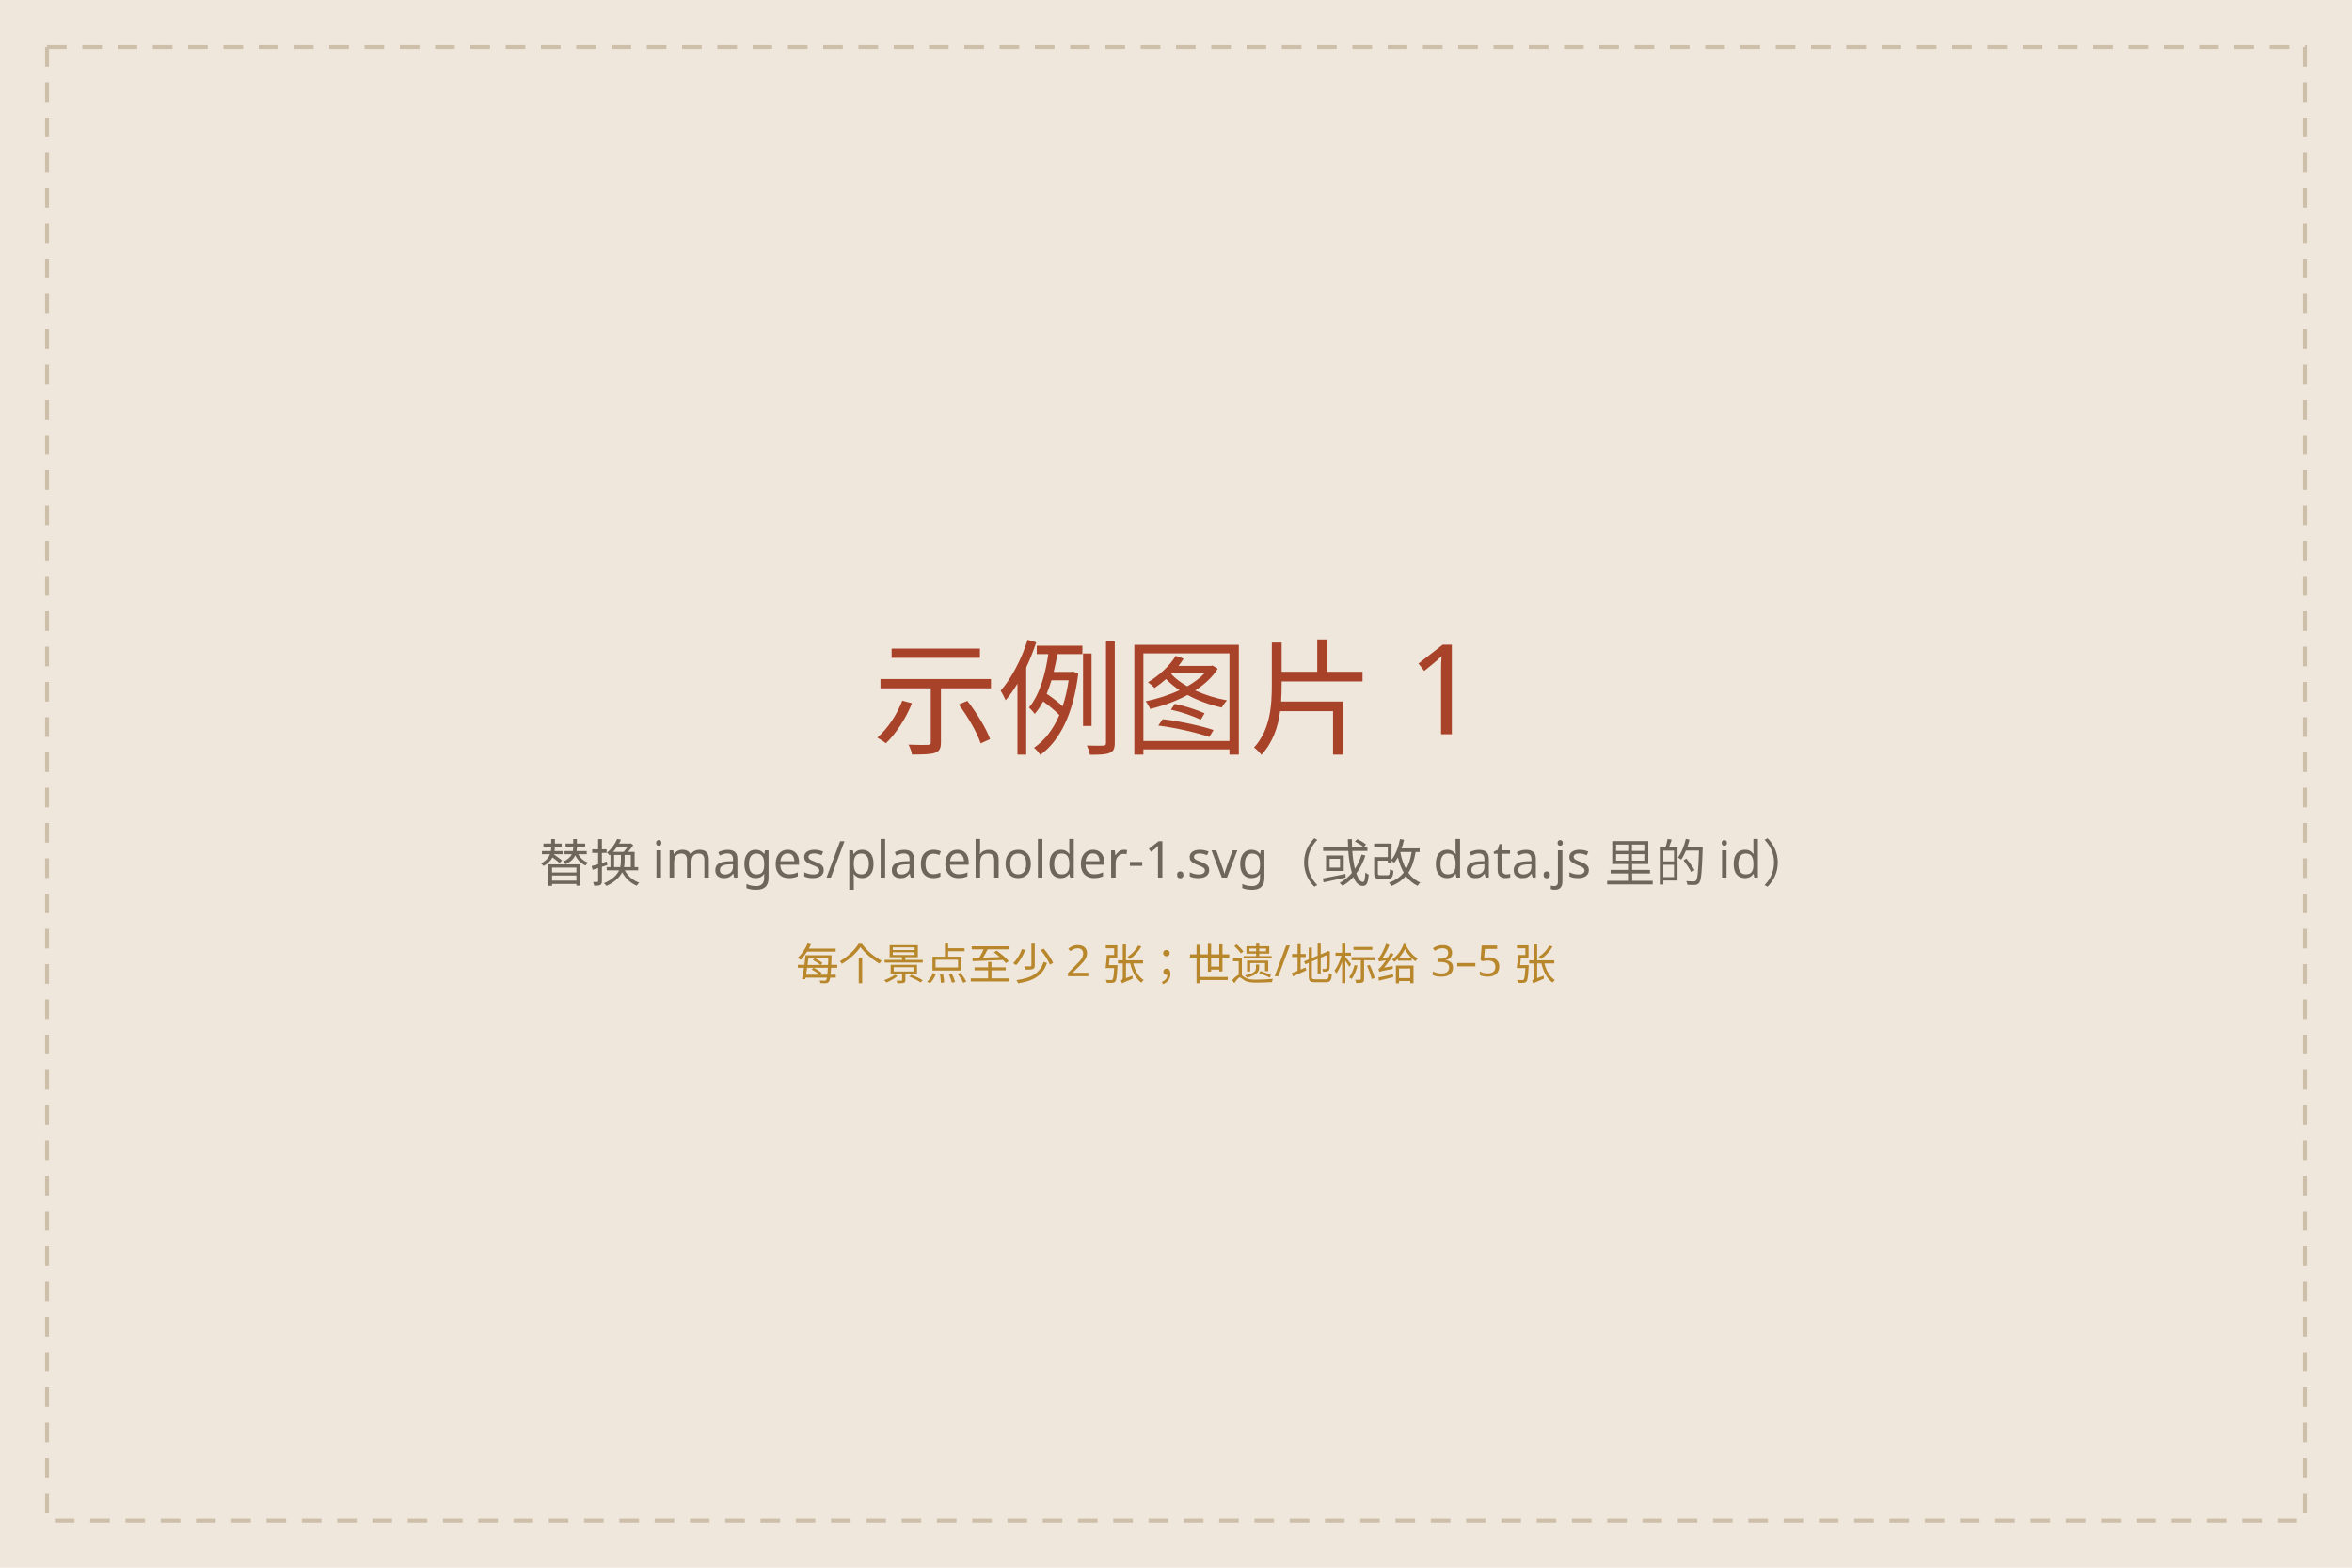
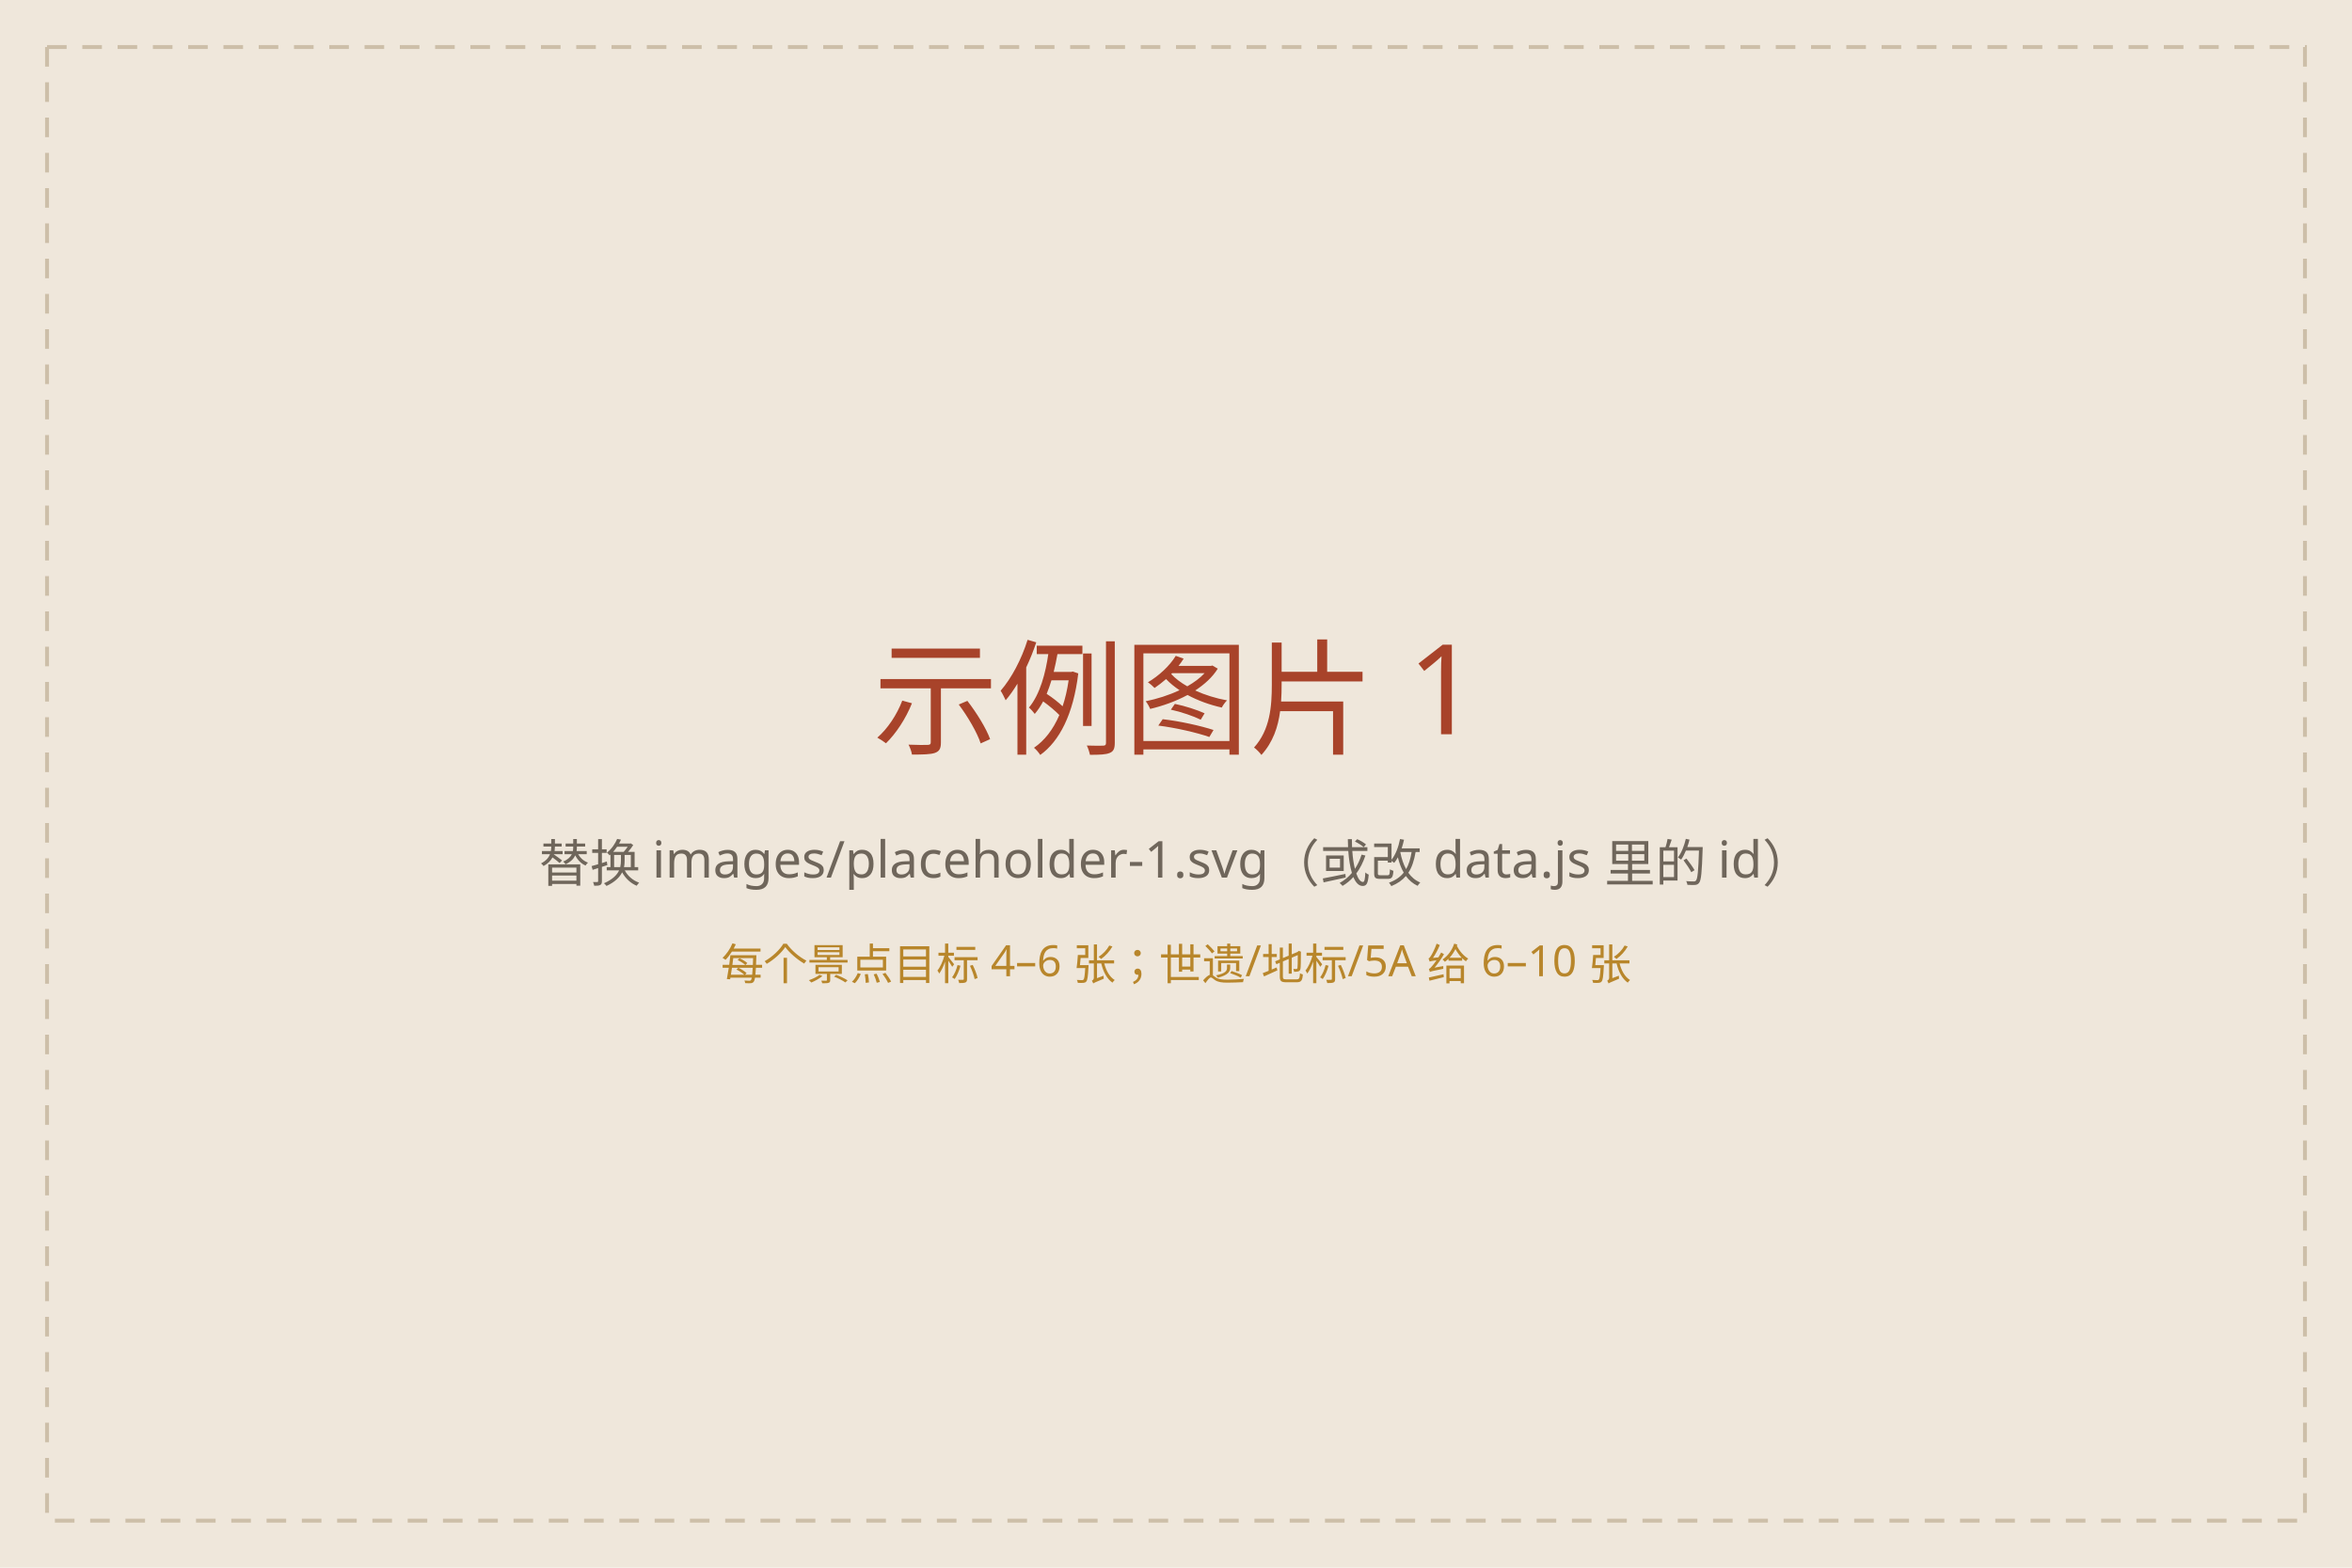
<svg xmlns="http://www.w3.org/2000/svg" width="1200" height="800" viewBox="0 0 1200 800">
  <rect width="1200" height="800" fill="#efe7db" />
  <rect x="24" y="24" width="1152" height="752" fill="none" stroke="#cdbfa9" stroke-width="2" stroke-dasharray="10 8" />
  <text x="600" y="380" text-anchor="middle" font-family="PingFang SC, Microsoft YaHei, sans-serif" font-size="64" fill="#a8432a">示例图片 1</text>
  <text x="600" y="450" text-anchor="middle" font-family="PingFang SC, Microsoft YaHei, sans-serif" font-size="26" fill="#6f665b">替换 images/placeholder-1.svg（或改 data.js 里的 id）</text>
-   <text x="600" y="500" text-anchor="middle" font-family="PingFang SC, Microsoft YaHei, sans-serif" font-size="22" fill="#b8862b">每个景点至少 2 张；世遗/地标给 3–5 张</text>
+   <text x="600" y="500" text-anchor="middle" font-family="PingFang SC, Microsoft YaHei, sans-serif" font-size="22" fill="#b8862b">每个景点目标 4–6 张；世遗/地标/5A 给 6–10 张</text>
</svg>
